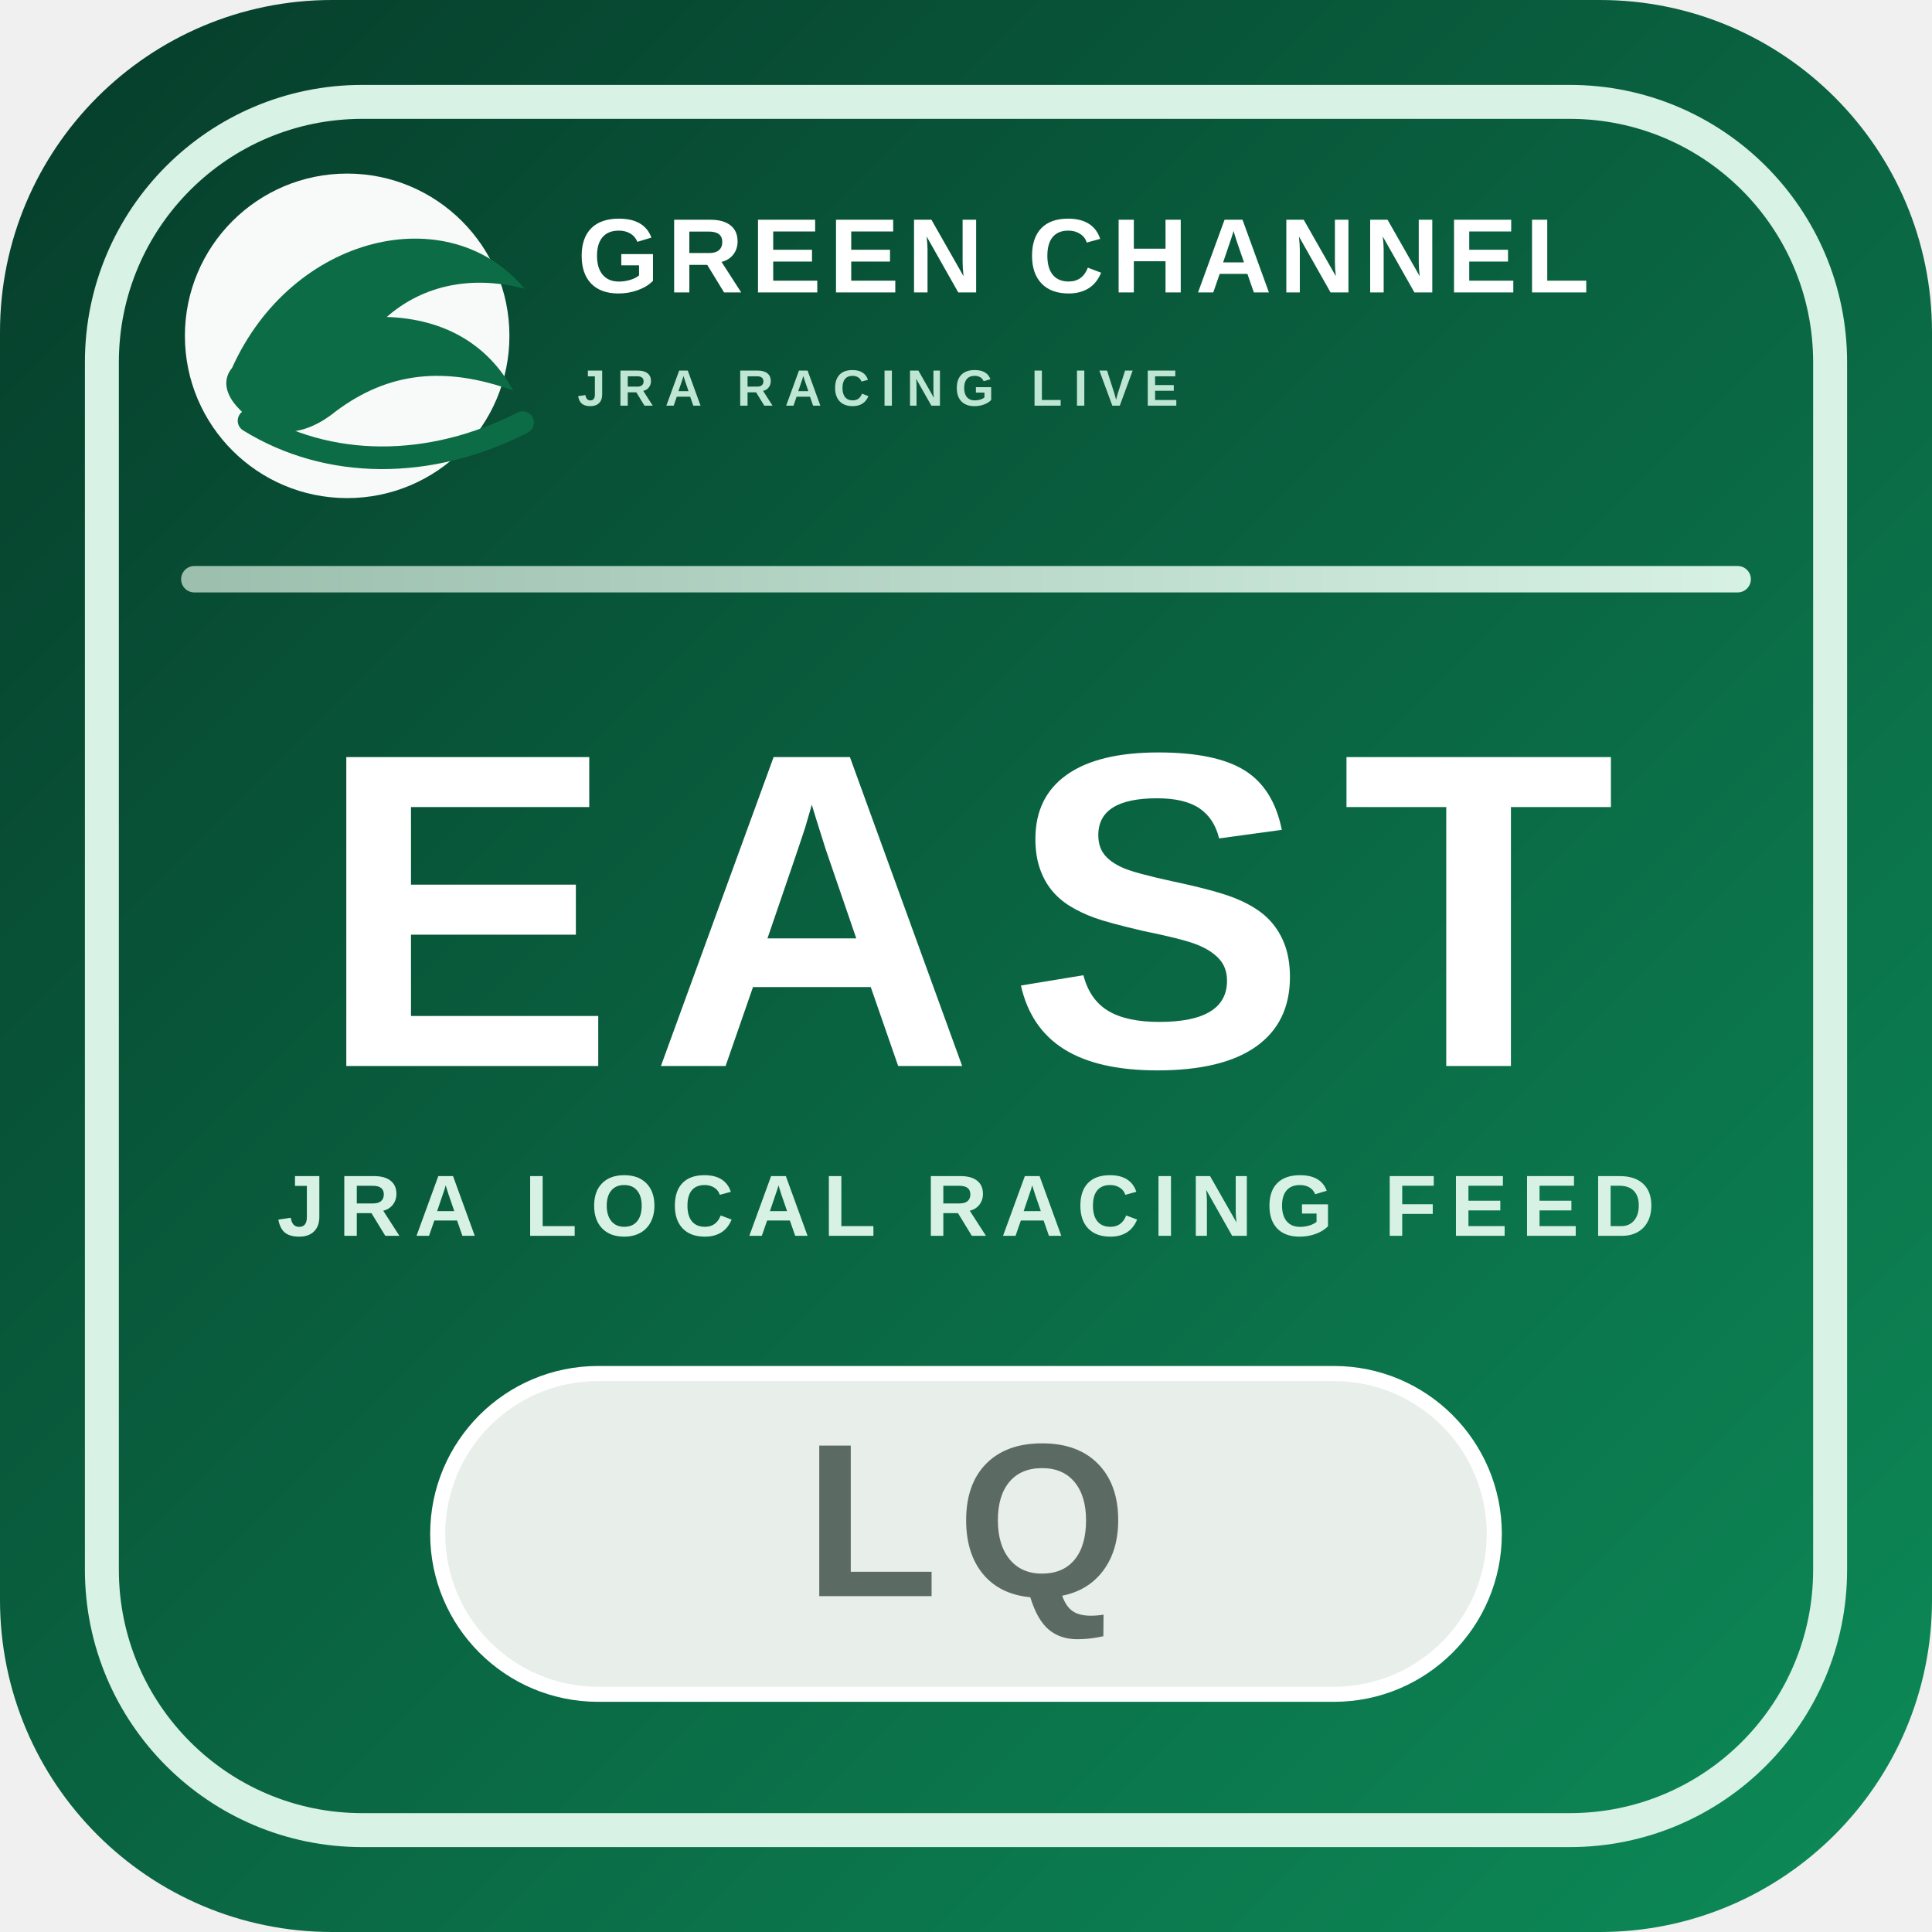
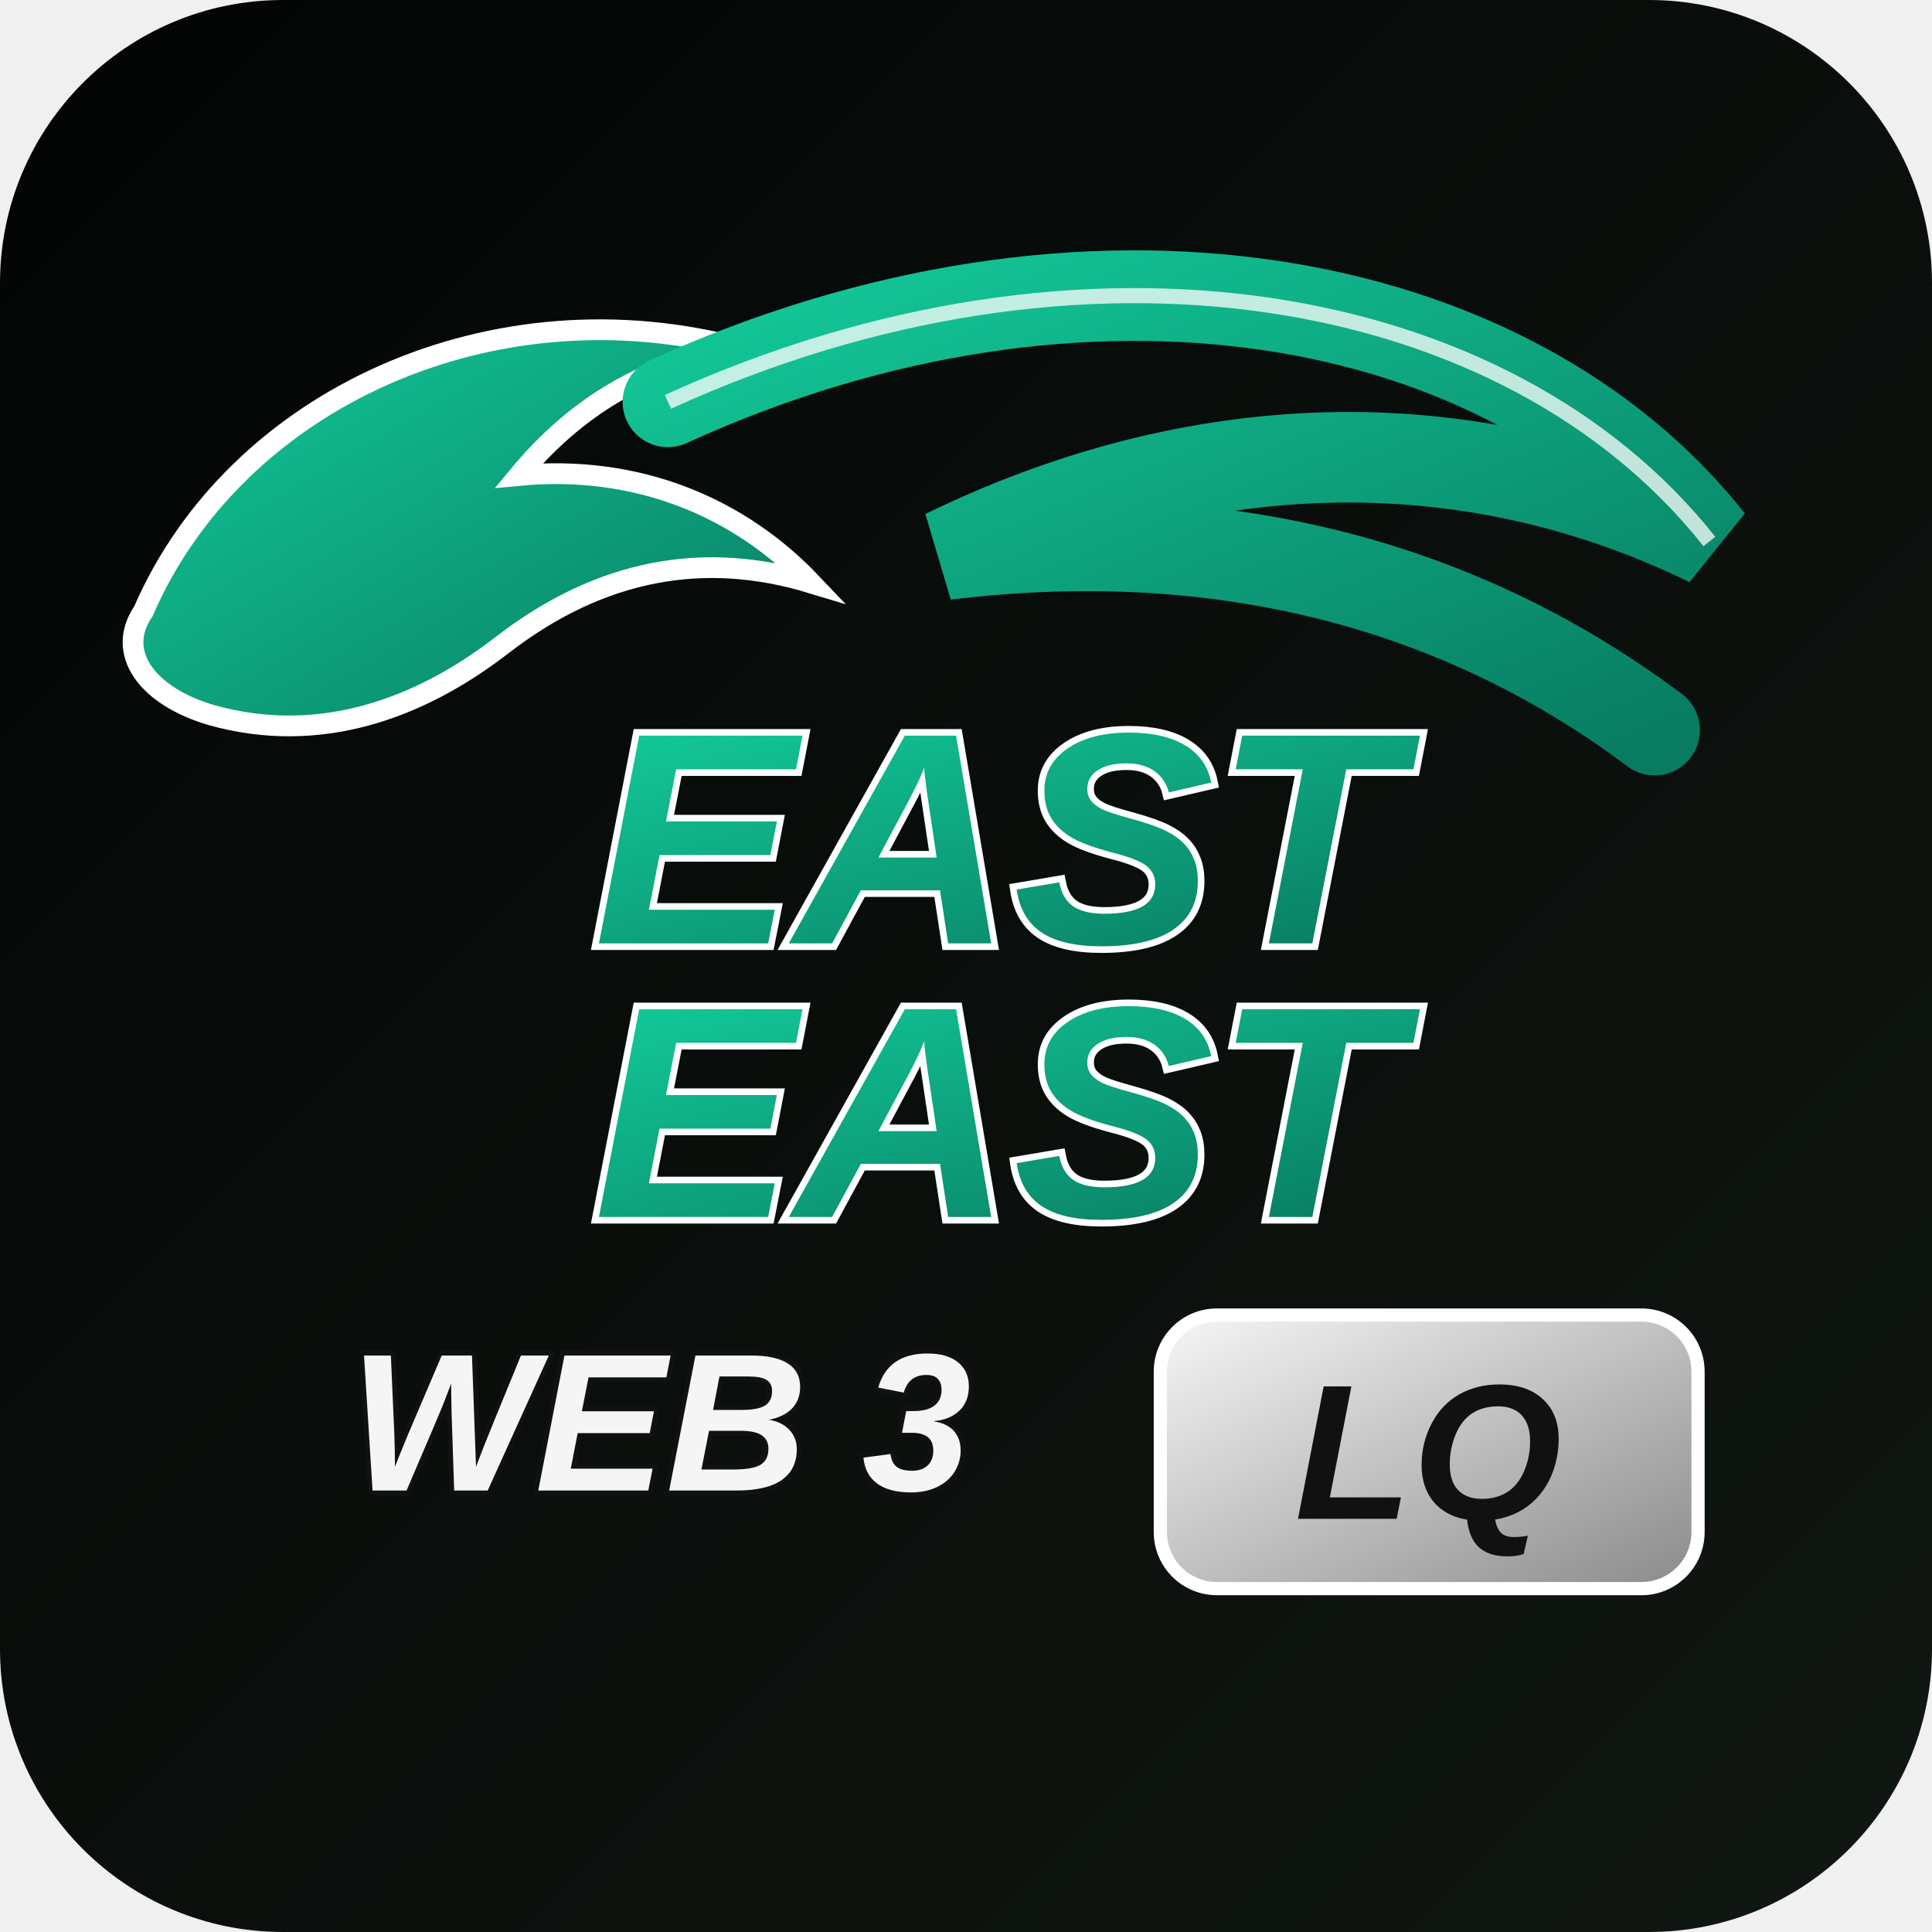
<svg xmlns="http://www.w3.org/2000/svg" width="1024" height="1024" viewBox="0 0 1024 1024">
  <defs>
    <linearGradient id="bg" x1="0" y1="0" x2="1" y2="1">
-       <stop offset="0" stop-color="#063C2A" />
-       <stop offset="0.58" stop-color="#0A6A45" />
-       <stop offset="1" stop-color="#0D8B58" />
+       <stop stop-color="#020504" />
+       <stop offset="1" stop-color="#111713" />
    </linearGradient>
-     <linearGradient id="band" x1="0" y1="0" x2="1" y2="0">
-       <stop offset="0" stop-color="#9BBEAD" />
-       <stop offset="1" stop-color="#D7F2E5" />
+     <linearGradient id="main" x1="0" y1="0" x2="1" y2="1">
+       <stop stop-color="#13C999" />
+       <stop offset="1" stop-color="#087B61" />
+     </linearGradient>
+     <linearGradient id="badge" x1="0" y1="0" x2="1" y2="1">
+       <stop stop-color="#F7F7F7" />
+       <stop offset="1" stop-color="#8A8A8A" />
    </linearGradient>
  </defs>
-   <rect width="1024" height="1024" rx="176" fill="url(#bg)" />
-   <rect x="54" y="54" width="916" height="916" rx="138" fill="none" stroke="#D8F2E5" stroke-width="18" />
-   <circle cx="184" cy="178" r="86" fill="#FFFFFF" opacity="0.97" />
-   <path d="M123 195 C155 124 238 105 278 153 C247 145 222 153 205 168 C236 169 259 183 272 207 C236 194 206 197 178 218 C157 235 139 230 127 217 C119 209 118 201 123 195Z" fill="#0B6C46" />
-   <path d="M132 223 C174 249 228 249 277 224" fill="none" stroke="#0B6C46" stroke-width="12" stroke-linecap="round" />
-   <text x="306" y="155" font-family="Arial,Helvetica,sans-serif" font-size="56" font-weight="800" fill="#FFFFFF" letter-spacing="4">GREEN CHANNEL</text>
-   <text x="306" y="215" font-family="Arial,Helvetica,sans-serif" font-size="27" font-weight="700" fill="#BFE6D3" letter-spacing="6">JRA RACING LIVE</text>
-   <rect x="96" y="300" width="832" height="14" rx="7" fill="url(#band)" />
-   <text x="512" y="565" text-anchor="middle" font-family="Arial,Helvetica,sans-serif" font-size="238" font-weight="900" fill="#FFFFFF" letter-spacing="18">EAST</text>
-   <text x="512" y="655" text-anchor="middle" font-family="Arial,Helvetica,sans-serif" font-size="46" font-weight="700" fill="#D7F2E5" letter-spacing="7">JRA LOCAL RACING FEED</text>
-   <rect x="232" y="728" width="560" height="170" rx="85" fill="#E8EEEA" stroke="#FFFFFF" stroke-width="8" />
-   <text x="512" y="846" text-anchor="middle" font-family="Arial,Helvetica,sans-serif" font-size="116" font-weight="900" fill="#5B6B63" letter-spacing="10">LQ</text>
+   <rect width="1024" height="1024" rx="150" fill="url(#bg)" />
+   <path d="M76 324 C125 211 262 149 394 185 C342 192 304 217 275 252 C338 246 392 269 430 309 C374 292 319 301 266 342 C222 376 169 395 112 379 C78 369 61 346 76 324Z" fill="url(#main)" stroke="#fff" stroke-width="11" />
+   <path d="M354 213 C575 112 800 153 906 287 C775 223 632 230 501 294 C640 277 769 306 877 387" fill="none" stroke="url(#main)" stroke-width="48" stroke-linecap="round" />
+   <path d="M354 213 C575 112 800 153 906 287" fill="none" stroke="#fff" stroke-opacity=".75" stroke-width="8" />
+   <text x="528" y="500" text-anchor="middle" font-family="Arial,Helvetica,sans-serif" font-size="160" font-weight="900" font-style="italic" fill="url(#main)" stroke="#fff" stroke-width="7" paint-order="stroke">EAST</text>
+   <text x="528" y="645" text-anchor="middle" font-family="Arial,Helvetica,sans-serif" font-size="160" font-weight="900" font-style="italic" fill="url(#main)" stroke="#fff" stroke-width="7" paint-order="stroke">EAST</text>
+   <text x="350" y="790" text-anchor="middle" font-family="Arial,Helvetica,sans-serif" font-size="104" font-weight="900" font-style="italic" fill="#F5F5F5" stroke="#111" stroke-width="5" paint-order="stroke">WEB 3</text>
+   <rect x="615" y="697" width="285" height="145" rx="30" fill="url(#badge)" stroke="#fff" stroke-width="7" />
+   <text x="757" y="805" text-anchor="middle" font-family="Arial,Helvetica,sans-serif" font-size="102" font-weight="900" font-style="italic" fill="#111">LQ</text>
</svg>
